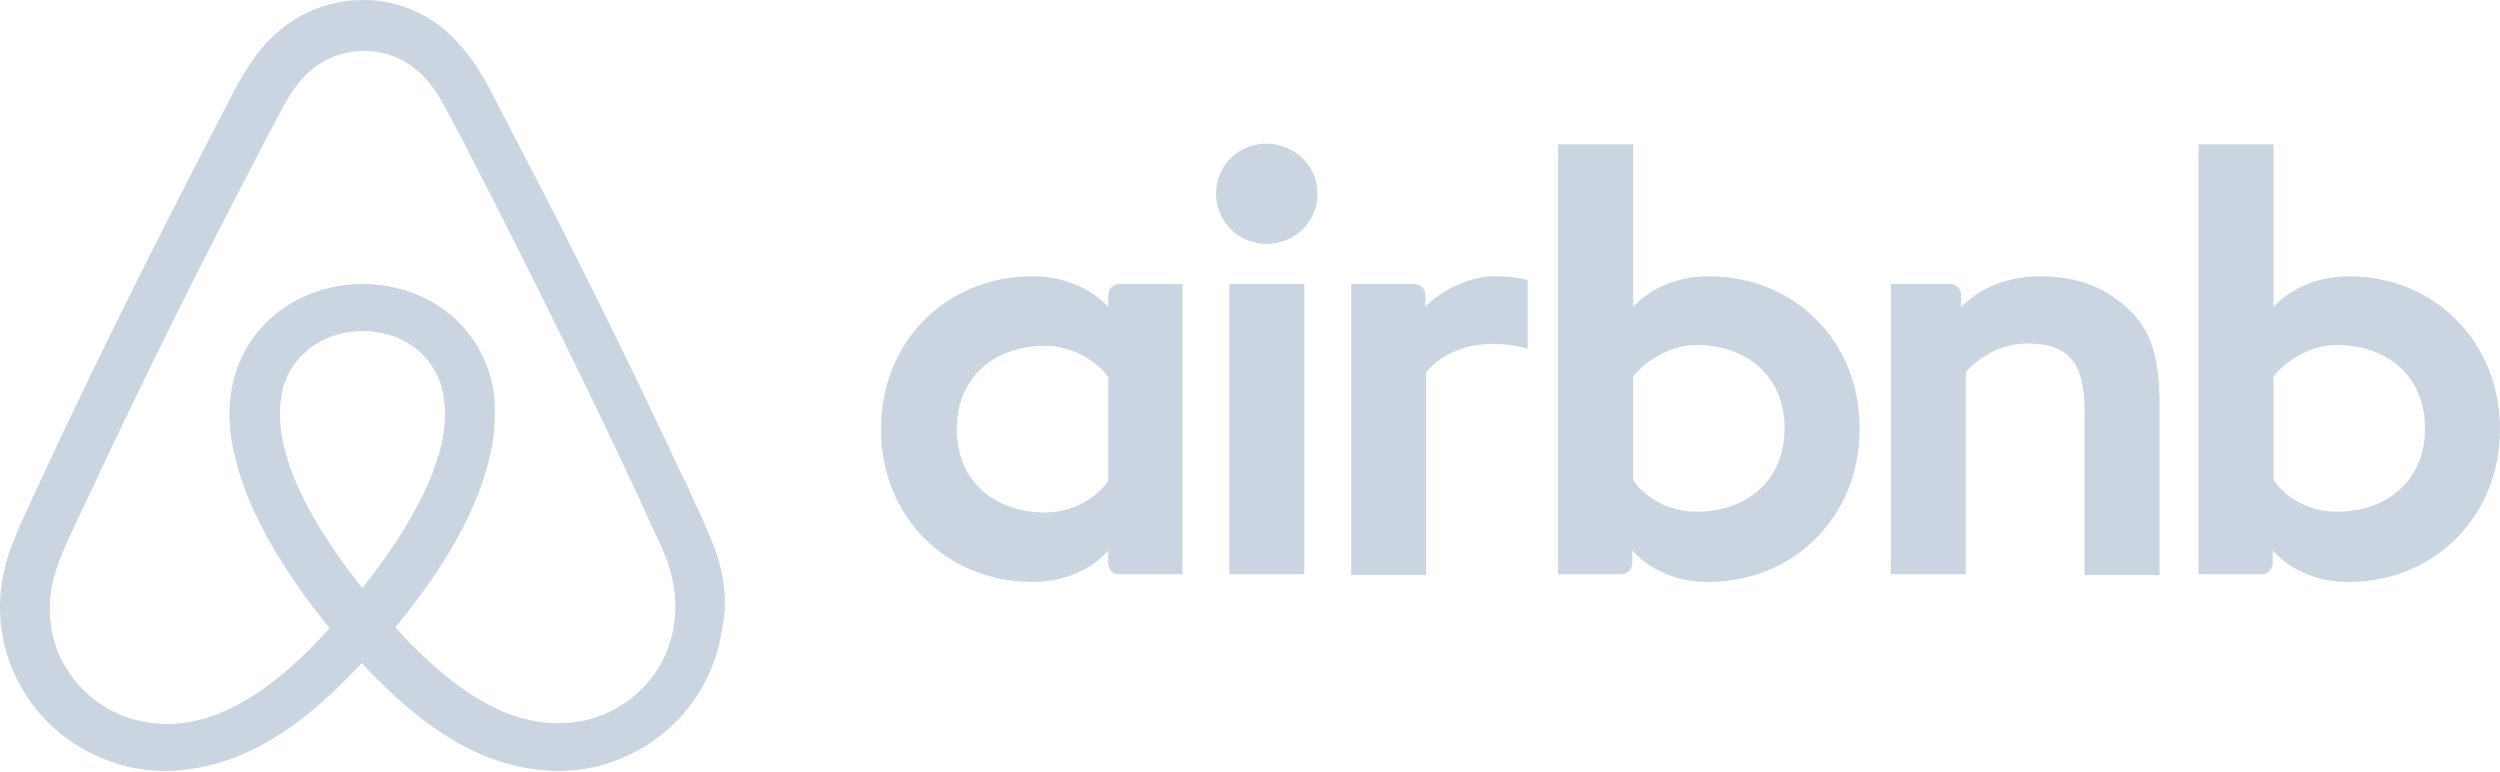
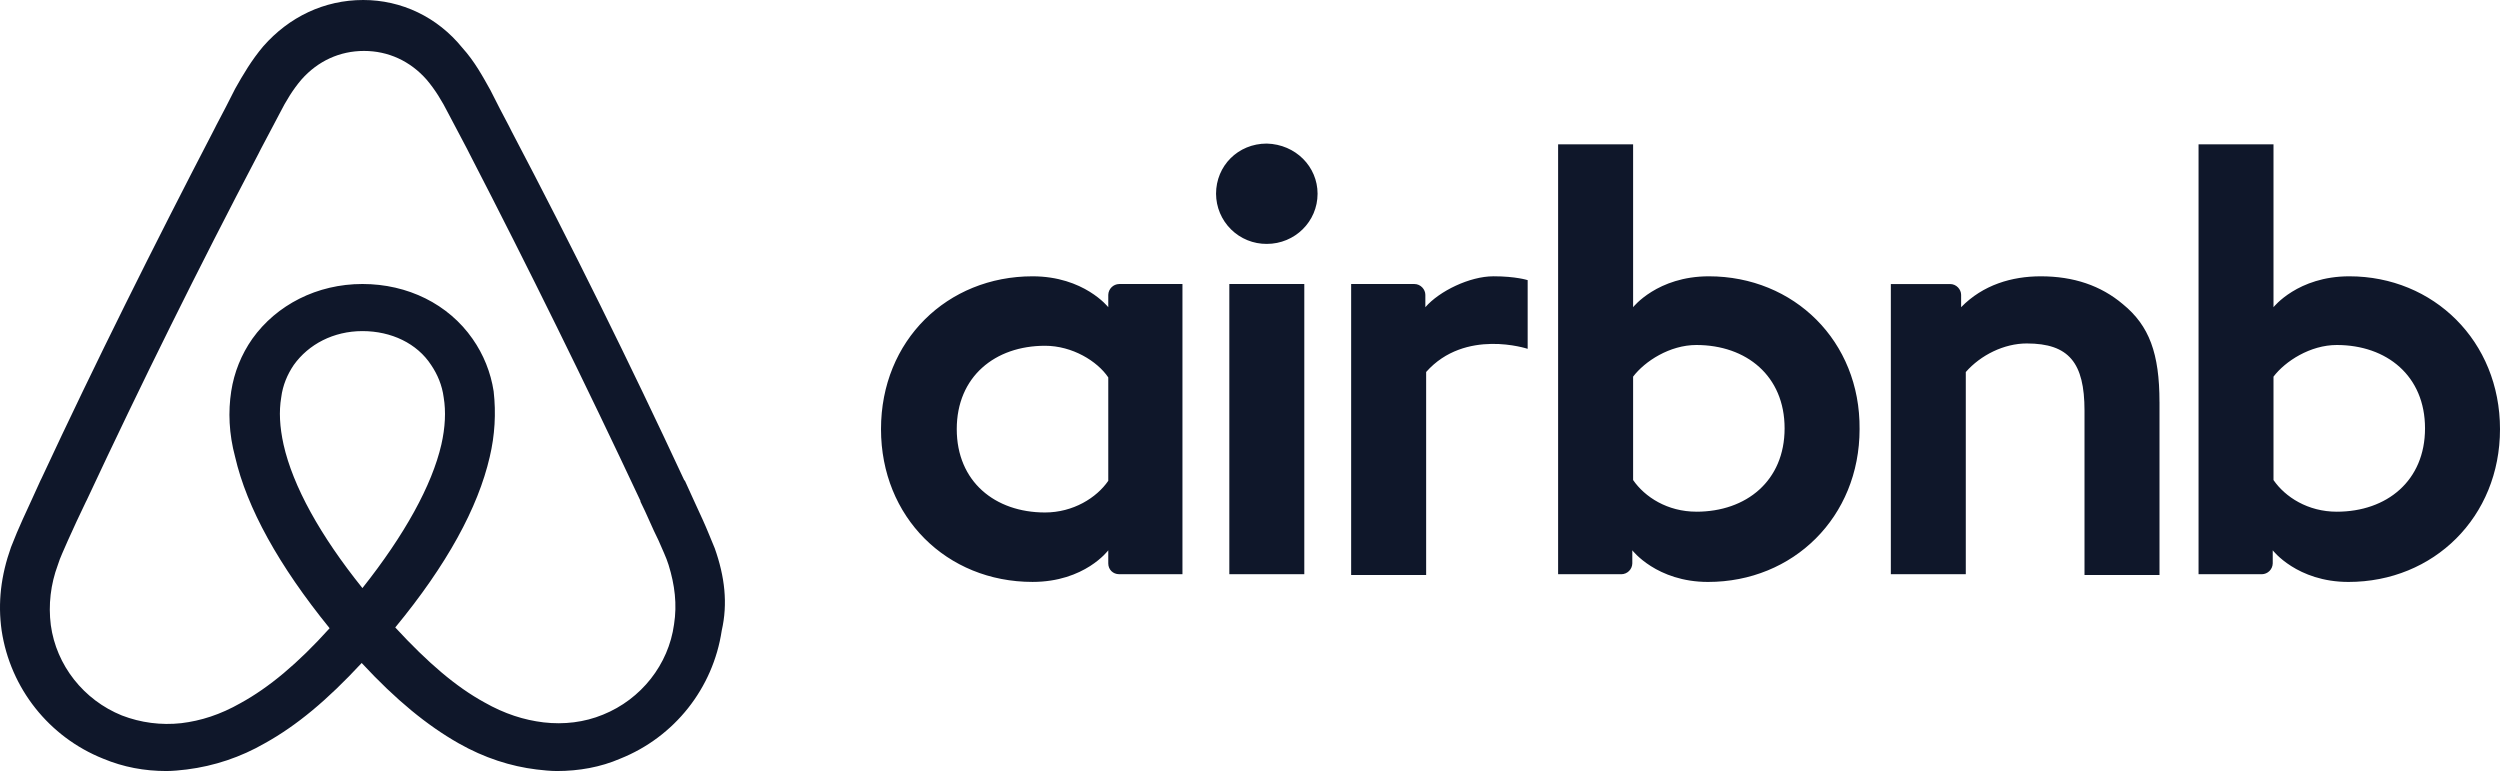
<svg xmlns="http://www.w3.org/2000/svg" width="107" height="33">
-   <path fill="#CBD5E1" fill-rule="nonzero" d="M56.392 8.292c0 1.189-.97 2.147-2.173 2.147a2.155 2.155 0 0 1-2.172-2.147c0-1.19.936-2.147 2.172-2.147 1.238.033 2.173.99 2.173 2.147Zm-8.958 4.327v.529s-1.036-1.322-3.242-1.322c-3.644 0-6.485 2.742-6.485 6.54 0 3.766 2.808 6.54 6.485 6.54 2.24 0 3.242-1.353 3.242-1.353v.56c0 .265.2.463.468.463h2.707v-12.42h-2.707a.477.477 0 0 0-.468.463Zm0 7.96c-.501.728-1.504 1.355-2.707 1.355-2.14 0-3.778-1.321-3.778-3.568 0-2.246 1.638-3.567 3.778-3.567 1.17 0 2.24.66 2.707 1.354v4.427Zm5.181-8.423h3.209v12.42h-3.209v-12.42Zm47.934-.33c-2.206 0-3.243 1.322-3.243 1.322v-6.97h-3.208v18.399h2.707a.475.475 0 0 0 .468-.463v-.561s1.036 1.354 3.242 1.354c3.644 0 6.485-2.774 6.485-6.54 0-3.765-2.841-6.541-6.45-6.541Zm-.535 10.075c-1.237 0-2.206-.627-2.708-1.354V16.12c.502-.66 1.571-1.354 2.708-1.354 2.14 0 3.777 1.321 3.777 3.567 0 2.247-1.637 3.568-3.777 3.568Zm-7.587-4.69v7.399h-3.21v-7.036c0-2.048-.668-2.874-2.472-2.874-.97 0-1.972.496-2.609 1.223v8.654h-3.208v-12.42h2.54c.267 0 .468.231.468.462v.529c.936-.958 2.173-1.322 3.41-1.322 1.403 0 2.573.397 3.51 1.19 1.135.925 1.57 2.114 1.57 4.195Zm-19.288-5.385c-2.206 0-3.242 1.322-3.242 1.322v-6.97h-3.21v18.399h2.708a.475.475 0 0 0 .468-.463v-.561s1.037 1.354 3.242 1.354c3.644 0 6.485-2.774 6.485-6.54.034-3.766-2.807-6.541-6.451-6.541ZM72.604 21.9c-1.237 0-2.206-.627-2.707-1.354V16.12c.501-.66 1.57-1.354 2.707-1.354 2.14 0 3.777 1.321 3.777 3.567 0 2.247-1.637 3.568-3.777 3.568Zm-8.69-10.075c.968 0 1.47.165 1.47.165v2.94s-2.674-.892-4.345.991v8.688h-3.21V12.156h2.708c.268 0 .468.232.468.463v.529c.602-.694 1.906-1.322 2.908-1.322ZM30.586 23.454c-.167-.397-.334-.826-.501-1.19-.268-.594-.535-1.156-.769-1.684l-.033-.033a342.668 342.668 0 0 0-7.388-14.93l-.1-.2a64.707 64.707 0 0 1-.802-1.552c-.334-.595-.668-1.222-1.203-1.817C18.72.727 17.184 0 15.546 0c-1.672 0-3.176.727-4.278 1.982-.502.594-.87 1.222-1.204 1.817a71.38 71.38 0 0 1-.802 1.553l-.1.198c-2.574 4.955-5.08 9.976-7.387 14.93l-.034.066c-.234.53-.502 1.09-.77 1.685-.166.363-.333.76-.5 1.189-.435 1.222-.569 2.378-.401 3.568a7.035 7.035 0 0 0 4.345 5.483c.87.364 1.772.529 2.708.529.267 0 .601-.033.87-.066a8.9 8.9 0 0 0 3.342-1.123c1.37-.76 2.674-1.85 4.145-3.435 1.47 1.585 2.808 2.675 4.145 3.435 1.103.628 2.24.99 3.342 1.123.268.033.602.066.87.066.936 0 1.871-.165 2.707-.529a7.022 7.022 0 0 0 4.346-5.483c.265-1.156.132-2.312-.303-3.534ZM15.512 25.17c-1.805-2.246-2.975-4.36-3.376-6.143-.167-.76-.2-1.42-.1-2.016.066-.528.267-.99.535-1.387.635-.891 1.705-1.453 2.942-1.453s2.34.528 2.941 1.453c.268.396.468.86.536 1.387.1.595.066 1.289-.1 2.016-.403 1.75-1.573 3.864-3.378 6.143Zm13.337 1.553c-.234 1.717-1.404 3.204-3.042 3.865-.802.33-1.671.43-2.54.33-.835-.1-1.672-.364-2.54-.859-1.204-.66-2.407-1.684-3.81-3.204 2.205-2.675 3.542-5.12 4.044-7.3a8.17 8.17 0 0 0 .167-2.808 5.32 5.32 0 0 0-.903-2.246c-1.037-1.487-2.775-2.346-4.713-2.346-1.938 0-3.677.892-4.713 2.346a5.325 5.325 0 0 0-.903 2.246c-.133.86-.1 1.817.167 2.808.502 2.18 1.872 4.657 4.045 7.333-1.37 1.52-2.608 2.544-3.811 3.204-.87.496-1.705.76-2.54.86a5.407 5.407 0 0 1-2.54-.33c-1.638-.662-2.808-2.149-3.042-3.866a5.404 5.404 0 0 1 .3-2.576c.1-.331.268-.661.435-1.057.234-.529.501-1.091.769-1.652l.034-.066a358.427 358.427 0 0 1 7.353-14.832l.1-.198c.268-.495.536-1.024.803-1.52.267-.528.568-1.024.936-1.453.702-.792 1.637-1.222 2.674-1.222s1.972.43 2.674 1.222c.368.43.669.926.936 1.454.268.495.535 1.024.802 1.519l.1.198a435.208 435.208 0 0 1 7.321 14.865v.033c.268.53.502 1.123.77 1.653.166.395.333.725.434 1.056.266.858.367 1.684.233 2.543Z" />
+   <path fill="#0F172A" fill-rule="nonzero" d="M56.392 8.292c0 1.189-.97 2.147-2.173 2.147a2.155 2.155 0 0 1-2.172-2.147c0-1.19.936-2.147 2.172-2.147 1.238.033 2.173.99 2.173 2.147Zm-8.958 4.327v.529s-1.036-1.322-3.242-1.322c-3.644 0-6.485 2.742-6.485 6.54 0 3.766 2.808 6.54 6.485 6.54 2.24 0 3.242-1.353 3.242-1.353v.56c0 .265.2.463.468.463h2.707v-12.42h-2.707a.477.477 0 0 0-.468.463Zm0 7.96c-.501.728-1.504 1.355-2.707 1.355-2.14 0-3.778-1.321-3.778-3.568 0-2.246 1.638-3.567 3.778-3.567 1.17 0 2.24.66 2.707 1.354v4.427Zm5.181-8.423h3.209v12.42h-3.209v-12.42Zm47.934-.33c-2.206 0-3.243 1.322-3.243 1.322v-6.97h-3.208v18.399h2.707a.475.475 0 0 0 .468-.463v-.561s1.036 1.354 3.242 1.354c3.644 0 6.485-2.774 6.485-6.54 0-3.765-2.841-6.541-6.45-6.541Zm-.535 10.075c-1.237 0-2.206-.627-2.708-1.354V16.12c.502-.66 1.571-1.354 2.708-1.354 2.14 0 3.777 1.321 3.777 3.567 0 2.247-1.637 3.568-3.777 3.568Zm-7.587-4.69v7.399h-3.21v-7.036c0-2.048-.668-2.874-2.472-2.874-.97 0-1.972.496-2.609 1.223v8.654h-3.208v-12.42h2.54c.267 0 .468.231.468.462v.529c.936-.958 2.173-1.322 3.41-1.322 1.403 0 2.573.397 3.51 1.19 1.135.925 1.57 2.114 1.57 4.195Zm-19.288-5.385c-2.206 0-3.242 1.322-3.242 1.322v-6.97h-3.21v18.399h2.708a.475.475 0 0 0 .468-.463v-.561s1.037 1.354 3.242 1.354c3.644 0 6.485-2.774 6.485-6.54.034-3.766-2.807-6.541-6.451-6.541ZM72.604 21.9c-1.237 0-2.206-.627-2.707-1.354V16.12c.501-.66 1.57-1.354 2.707-1.354 2.14 0 3.777 1.321 3.777 3.567 0 2.247-1.637 3.568-3.777 3.568Zm-8.69-10.075c.968 0 1.47.165 1.47.165v2.94s-2.674-.892-4.345.991v8.688h-3.21V12.156h2.708c.268 0 .468.232.468.463v.529c.602-.694 1.906-1.322 2.908-1.322ZM30.586 23.454c-.167-.397-.334-.826-.501-1.19-.268-.594-.535-1.156-.769-1.684l-.033-.033a342.668 342.668 0 0 0-7.388-14.93l-.1-.2a64.707 64.707 0 0 1-.802-1.552c-.334-.595-.668-1.222-1.203-1.817C18.72.727 17.184 0 15.546 0c-1.672 0-3.176.727-4.278 1.982-.502.594-.87 1.222-1.204 1.817a71.38 71.38 0 0 1-.802 1.553l-.1.198c-2.574 4.955-5.08 9.976-7.387 14.93l-.034.066c-.234.53-.502 1.09-.77 1.685-.166.363-.333.76-.5 1.189-.435 1.222-.569 2.378-.401 3.568a7.035 7.035 0 0 0 4.345 5.483c.87.364 1.772.529 2.708.529.267 0 .601-.033.87-.066a8.9 8.9 0 0 0 3.342-1.123c1.37-.76 2.674-1.85 4.145-3.435 1.47 1.585 2.808 2.675 4.145 3.435 1.103.628 2.24.99 3.342 1.123.268.033.602.066.87.066.936 0 1.871-.165 2.707-.529a7.022 7.022 0 0 0 4.346-5.483c.265-1.156.132-2.312-.303-3.534ZM15.512 25.17c-1.805-2.246-2.975-4.36-3.376-6.143-.167-.76-.2-1.42-.1-2.016.066-.528.267-.99.535-1.387.635-.891 1.705-1.453 2.942-1.453s2.34.528 2.941 1.453c.268.396.468.86.536 1.387.1.595.066 1.289-.1 2.016-.403 1.75-1.573 3.864-3.378 6.143Zm13.337 1.553c-.234 1.717-1.404 3.204-3.042 3.865-.802.33-1.671.43-2.54.33-.835-.1-1.672-.364-2.54-.859-1.204-.66-2.407-1.684-3.81-3.204 2.205-2.675 3.542-5.12 4.044-7.3a8.17 8.17 0 0 0 .167-2.808 5.32 5.32 0 0 0-.903-2.246c-1.037-1.487-2.775-2.346-4.713-2.346-1.938 0-3.677.892-4.713 2.346a5.325 5.325 0 0 0-.903 2.246c-.133.86-.1 1.817.167 2.808.502 2.18 1.872 4.657 4.045 7.333-1.37 1.52-2.608 2.544-3.811 3.204-.87.496-1.705.76-2.54.86a5.407 5.407 0 0 1-2.54-.33c-1.638-.662-2.808-2.149-3.042-3.866a5.404 5.404 0 0 1 .3-2.576c.1-.331.268-.661.435-1.057.234-.529.501-1.091.769-1.652l.034-.066a358.427 358.427 0 0 1 7.353-14.832l.1-.198c.268-.495.536-1.024.803-1.52.267-.528.568-1.024.936-1.453.702-.792 1.637-1.222 2.674-1.222s1.972.43 2.674 1.222c.368.43.669.926.936 1.454.268.495.535 1.024.802 1.519l.1.198a435.208 435.208 0 0 1 7.321 14.865v.033c.268.53.502 1.123.77 1.653.166.395.333.725.434 1.056.266.858.367 1.684.233 2.543Z" />
</svg>
